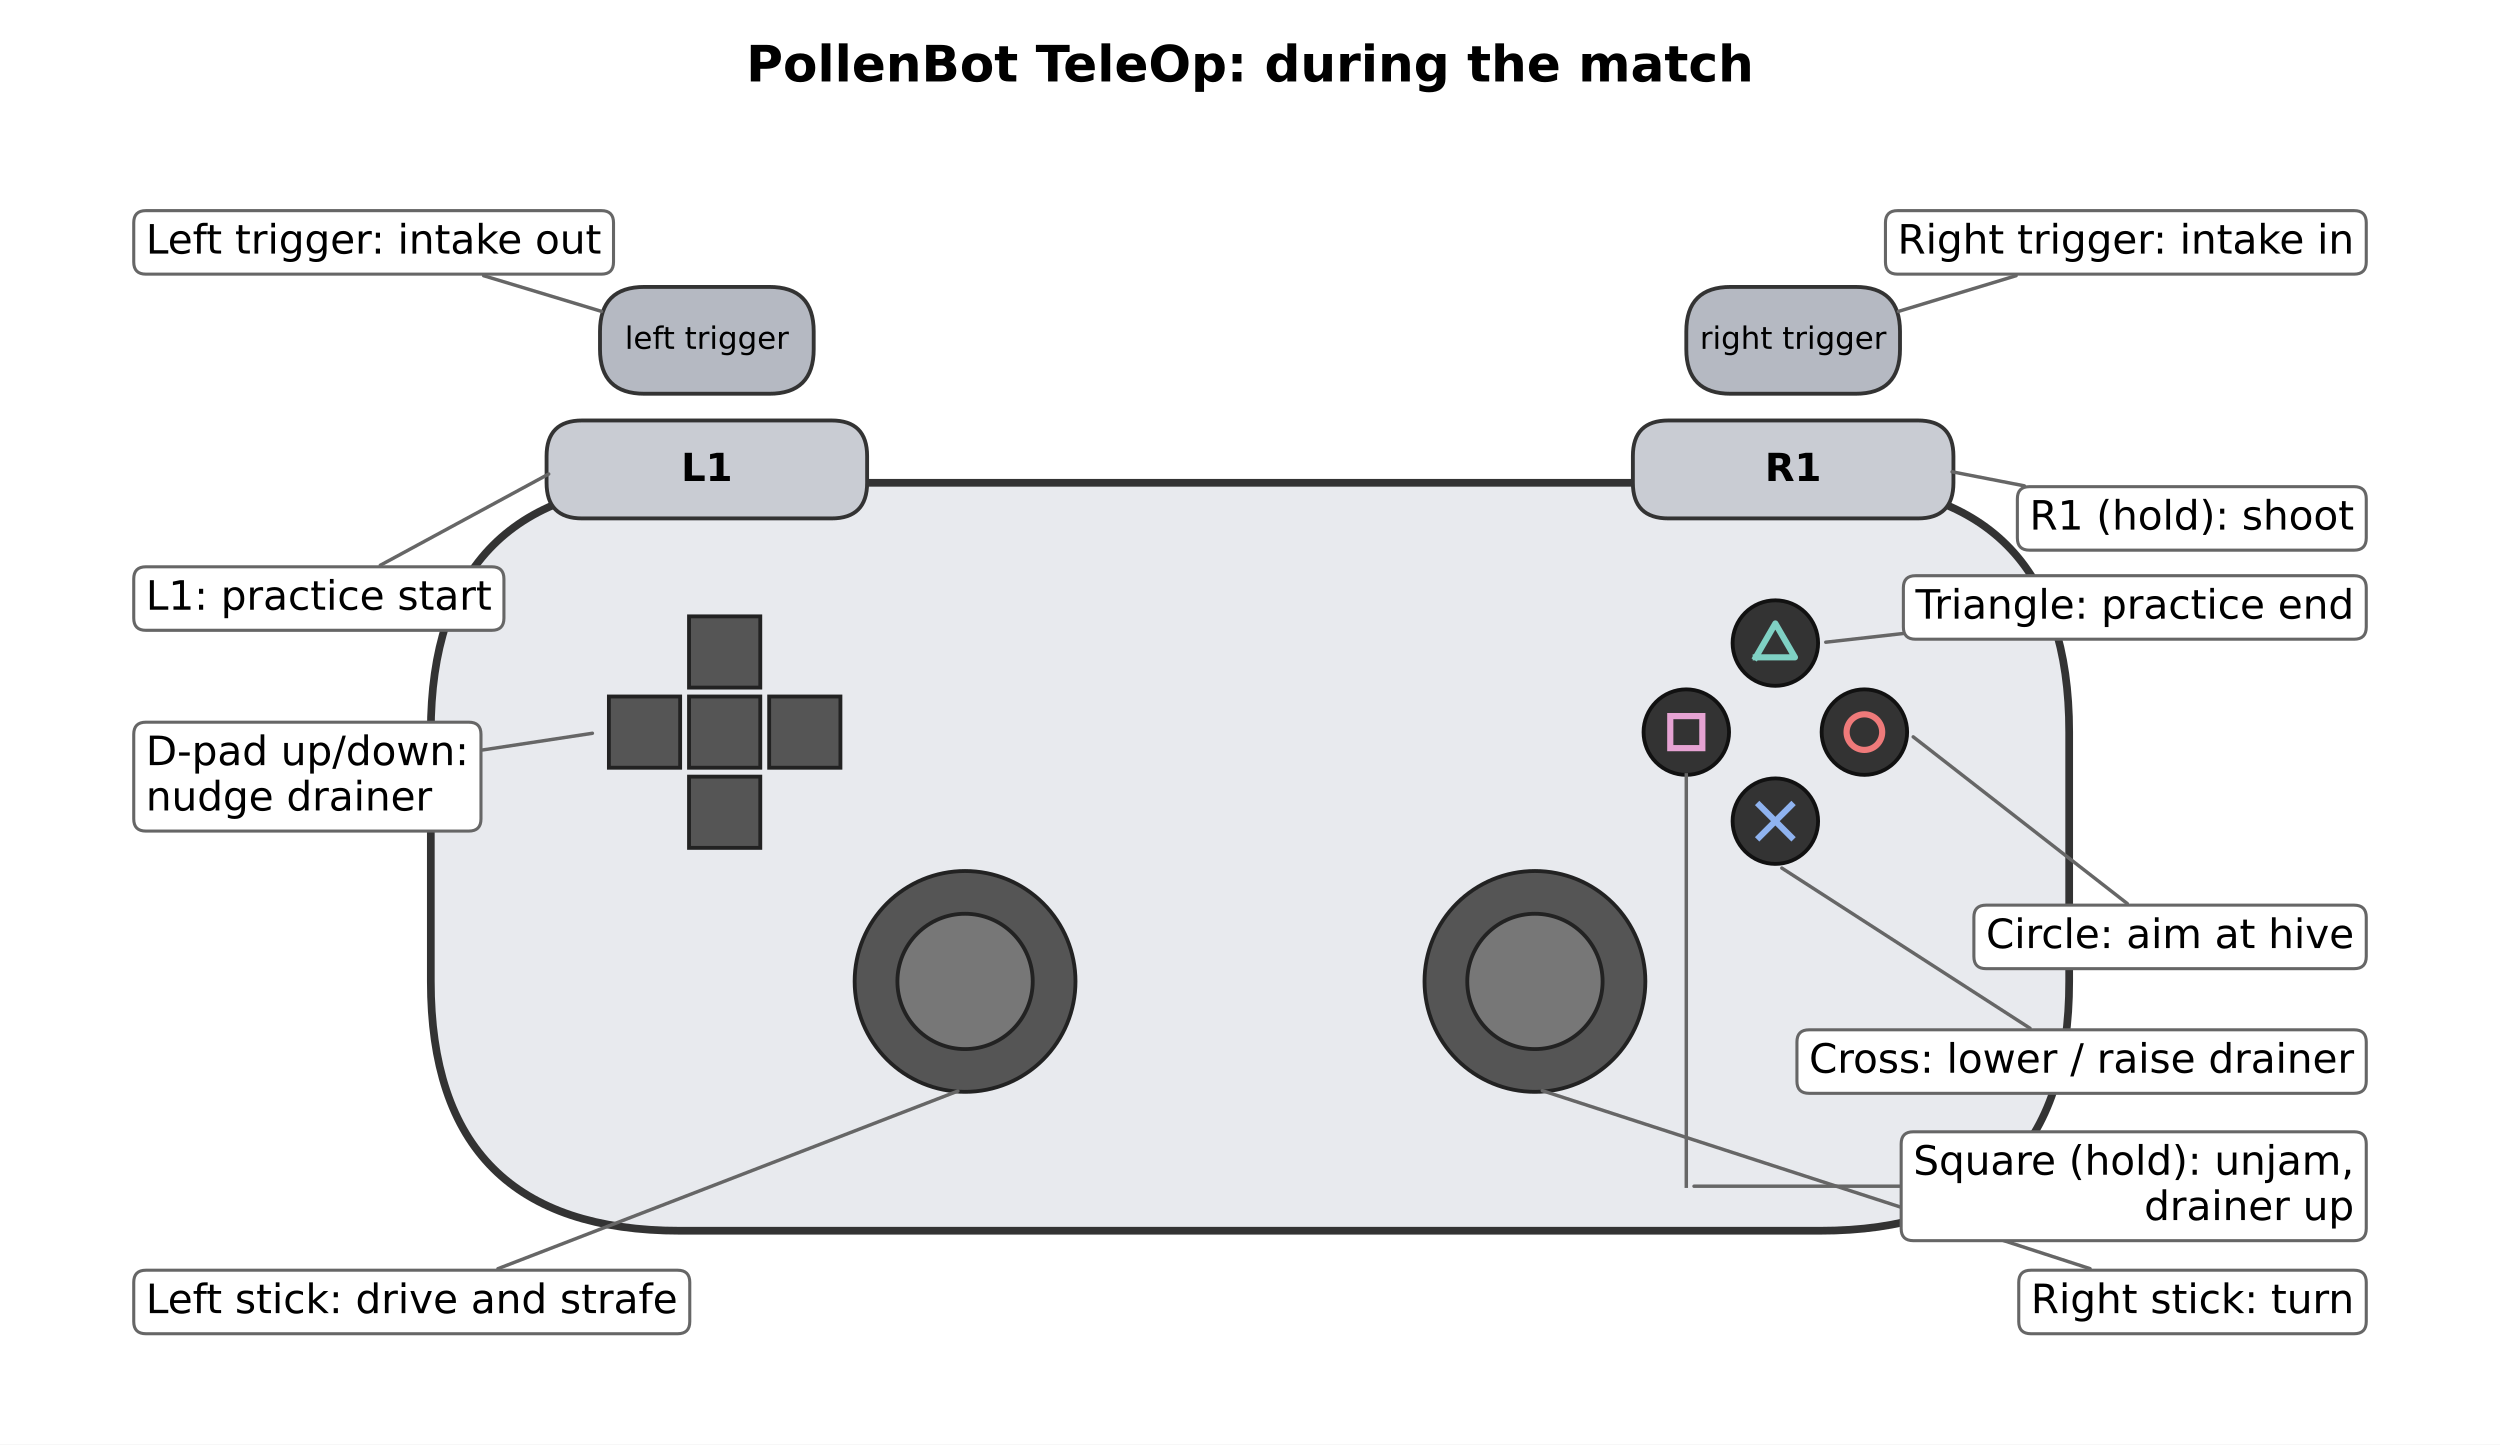
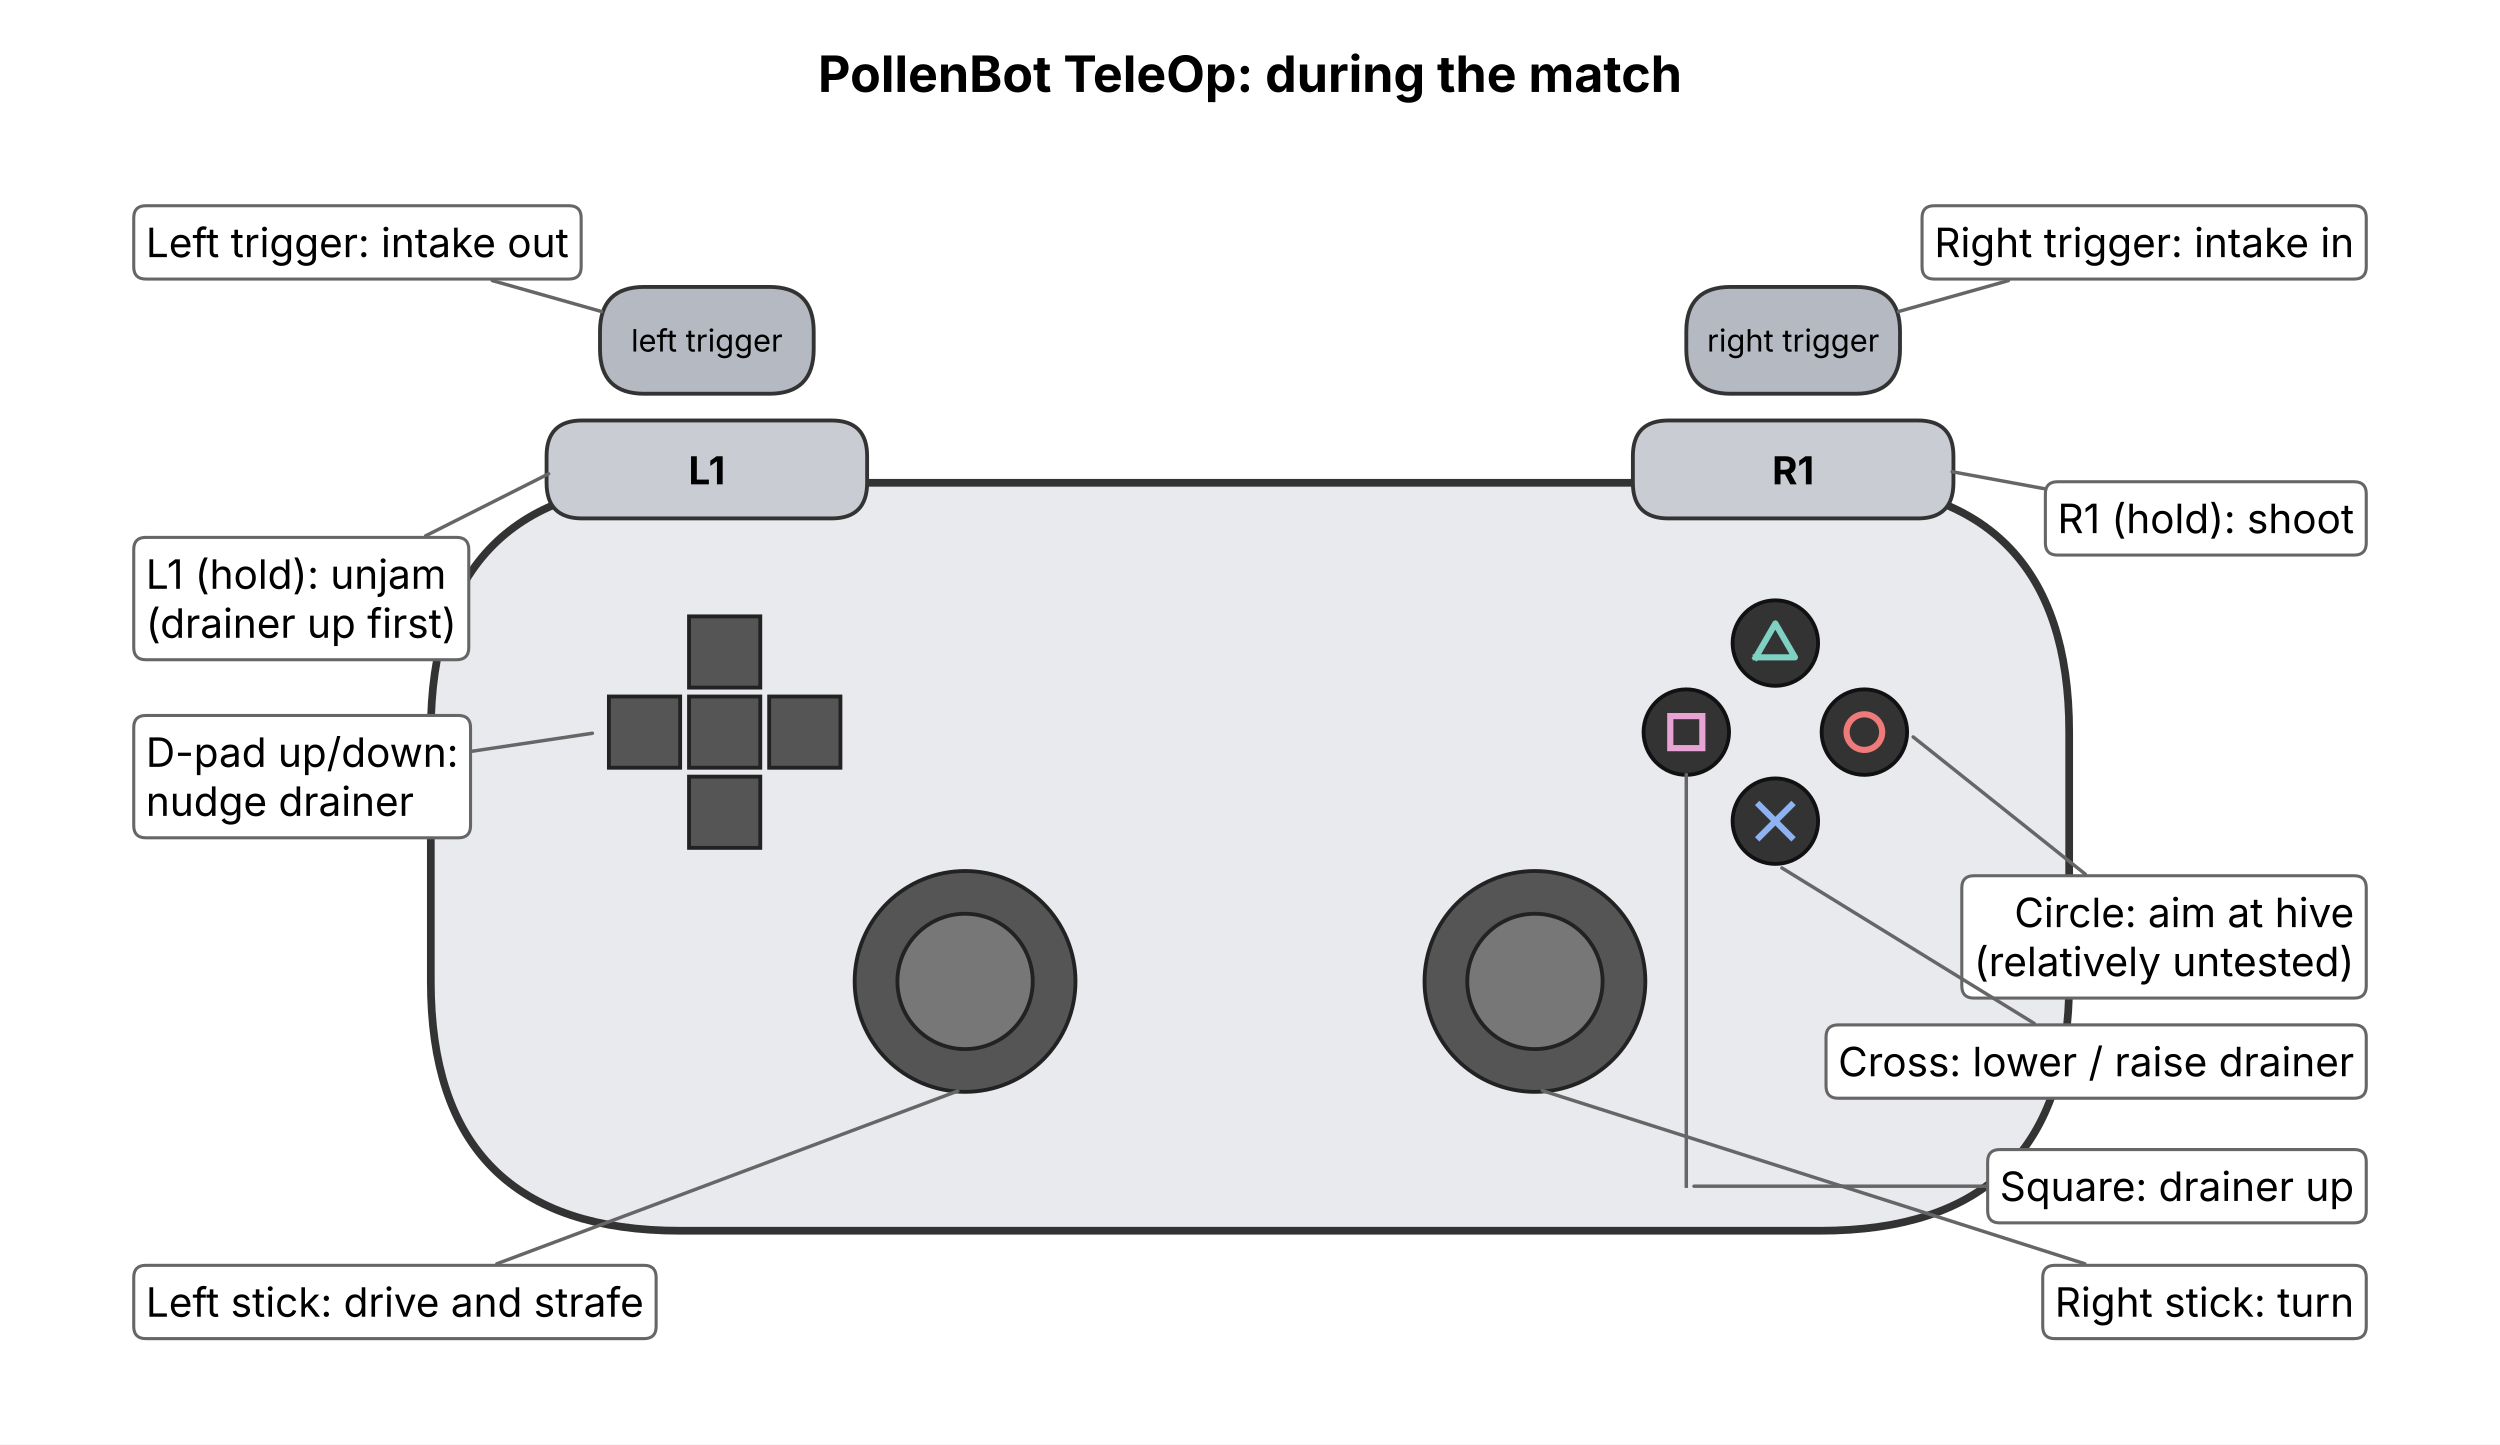
<svg xmlns="http://www.w3.org/2000/svg" width="648pt" height="374.4pt" viewBox="0 0 648 374.4" version="1.1">
  <defs>
    <style type="text/css">*{stroke-linejoin: round; stroke-linecap: butt}</style>
  </defs>
  <g id="figure_1">
    <g id="patch_1">
      <path d="M 0 374.4 L 648 374.4 L 648 0 L 0 0 z " style="fill: #ffffff" />
    </g>
    <g id="axes_1">
      <g id="patch_2">
        <path d="M 176.292 319.009 L 471.708 319.009 Q 536.331 319.009 536.331 254.387 L 536.331 189.764 Q 536.331 125.142 471.708 125.142 L 176.292 125.142 Q 111.669 125.142 111.669 189.764 L 111.669 254.387 Q 111.669 319.009 176.292 319.009 z " clip-path="url(#pbf100af5ca)" style="fill: #e8eaee; stroke: #333333; stroke-width: 2; stroke-linejoin: miter" />
      </g>
      <g id="patch_3">
        <path d="M 150.904 134.374 L 215.527 134.374 Q 224.758 134.374 224.758 125.142 L 224.758 118.218 Q 224.758 108.986 215.527 108.986 L 150.904 108.986 Q 141.672 108.986 141.672 118.218 L 141.672 125.142 Q 141.672 134.374 150.904 134.374 z " clip-path="url(#pbf100af5ca)" style="fill: #c9ccd3; stroke: #333333; stroke-linejoin: miter" />
      </g>
      <g id="patch_4">
        <path d="M 432.473 134.374 L 497.096 134.374 Q 506.328 134.374 506.328 125.142 L 506.328 118.218 Q 506.328 108.986 497.096 108.986 L 432.473 108.986 Q 423.242 108.986 423.242 118.218 L 423.242 125.142 Q 423.242 134.374 432.473 134.374 z " clip-path="url(#pbf100af5ca)" style="fill: #c9ccd3; stroke: #333333; stroke-linejoin: miter" />
      </g>
      <g id="patch_5">
        <path d="M 167.06 102.062 L 199.371 102.062 Q 210.911 102.062 210.911 90.523 L 210.911 85.907 Q 210.911 74.367 199.371 74.367 L 167.06 74.367 Q 155.52 74.367 155.52 85.907 L 155.52 90.523 Q 155.52 102.062 167.06 102.062 z " clip-path="url(#pbf100af5ca)" style="fill: #b5b9c2; stroke: #333333; stroke-linejoin: miter" />
      </g>
      <g id="patch_6">
        <path d="M 448.629 102.062 L 480.94 102.062 Q 492.48 102.062 492.48 90.523 L 492.48 85.907 Q 492.48 74.367 480.94 74.367 L 448.629 74.367 Q 437.089 74.367 437.089 85.907 L 437.089 90.523 Q 437.089 102.062 448.629 102.062 z " clip-path="url(#pbf100af5ca)" style="fill: #b5b9c2; stroke: #333333; stroke-linejoin: miter" />
      </g>
      <g id="patch_7">
        <path d="M 250.146 283.005 C 257.735 283.005 265.015 279.99 270.382 274.623 C 275.749 269.256 278.764 261.977 278.764 254.387 C 278.764 246.797 275.749 239.517 270.382 234.15 C 265.015 228.784 257.735 225.768 250.146 225.768 C 242.556 225.768 235.276 228.784 229.909 234.15 C 224.543 239.517 221.527 246.797 221.527 254.387 C 221.527 261.977 224.543 269.256 229.909 274.623 C 235.276 279.99 242.556 283.005 250.146 283.005 z " clip-path="url(#pbf100af5ca)" style="fill: #555555; stroke: #222222; stroke-linejoin: miter" />
      </g>
      <g id="patch_8">
        <path d="M 250.146 271.927 C 254.798 271.927 259.259 270.079 262.549 266.79 C 265.838 263.5 267.686 259.039 267.686 254.387 C 267.686 249.735 265.838 245.273 262.549 241.984 C 259.259 238.695 254.798 236.846 250.146 236.846 C 245.494 236.846 241.032 238.695 237.743 241.984 C 234.454 245.273 232.605 249.735 232.605 254.387 C 232.605 259.039 234.454 263.5 237.743 266.79 C 241.032 270.079 245.494 271.927 250.146 271.927 z " clip-path="url(#pbf100af5ca)" style="fill: #777777; stroke: #222222; stroke-linejoin: miter" />
      </g>
      <g id="patch_9">
        <path d="M 397.854 283.005 C 405.444 283.005 412.724 279.99 418.091 274.623 C 423.457 269.256 426.473 261.977 426.473 254.387 C 426.473 246.797 423.457 239.517 418.091 234.15 C 412.724 228.784 405.444 225.768 397.854 225.768 C 390.265 225.768 382.985 228.784 377.618 234.15 C 372.251 239.517 369.236 246.797 369.236 254.387 C 369.236 261.977 372.251 269.256 377.618 274.623 C 382.985 279.99 390.265 283.005 397.854 283.005 z " clip-path="url(#pbf100af5ca)" style="fill: #555555; stroke: #222222; stroke-linejoin: miter" />
      </g>
      <g id="patch_10">
        <path d="M 397.854 271.927 C 402.506 271.927 406.968 270.079 410.257 266.79 C 413.546 263.5 415.395 259.039 415.395 254.387 C 415.395 249.735 413.546 245.273 410.257 241.984 C 406.968 238.695 402.506 236.846 397.854 236.846 C 393.202 236.846 388.741 238.695 385.451 241.984 C 382.162 245.273 380.314 249.735 380.314 254.387 C 380.314 259.039 382.162 263.5 385.451 266.79 C 388.741 270.079 393.202 271.927 397.854 271.927 z " clip-path="url(#pbf100af5ca)" style="fill: #777777; stroke: #222222; stroke-linejoin: miter" />
      </g>
      <g id="patch_11">
        <path d="M 178.599 178.225 L 197.063 178.225 L 197.063 159.761 L 178.599 159.761 z " clip-path="url(#pbf100af5ca)" style="fill: #555555; stroke: #222222; stroke-linejoin: miter" />
      </g>
      <g id="patch_12">
        <path d="M 178.599 219.768 L 197.063 219.768 L 197.063 201.304 L 178.599 201.304 z " clip-path="url(#pbf100af5ca)" style="fill: #555555; stroke: #222222; stroke-linejoin: miter" />
      </g>
      <g id="patch_13">
        <path d="M 157.828 198.996 L 176.292 198.996 L 176.292 180.533 L 157.828 180.533 z " clip-path="url(#pbf100af5ca)" style="fill: #555555; stroke: #222222; stroke-linejoin: miter" />
      </g>
      <g id="patch_14">
        <path d="M 199.371 198.996 L 217.835 198.996 L 217.835 180.533 L 199.371 180.533 z " clip-path="url(#pbf100af5ca)" style="fill: #555555; stroke: #222222; stroke-linejoin: miter" />
      </g>
      <g id="patch_15">
        <path d="M 178.599 198.996 L 197.063 198.996 L 197.063 180.533 L 178.599 180.533 z " clip-path="url(#pbf100af5ca)" style="fill: #555555; stroke: #222222; stroke-linejoin: miter" />
      </g>
      <g id="patch_16">
        <path d="M 460.169 177.763 C 463.107 177.763 465.925 176.596 468.002 174.518 C 470.08 172.441 471.247 169.623 471.247 166.685 C 471.247 163.747 470.08 160.929 468.002 158.852 C 465.925 156.774 463.107 155.607 460.169 155.607 C 457.231 155.607 454.413 156.774 452.335 158.852 C 450.258 160.929 449.091 163.747 449.091 166.685 C 449.091 169.623 450.258 172.441 452.335 174.518 C 454.413 176.596 457.231 177.763 460.169 177.763 z " clip-path="url(#pbf100af5ca)" style="fill: #333333; stroke: #111111; stroke-linejoin: miter" />
      </g>
      <g id="patch_17">
        <path d="M 437.089 200.843 C 440.027 200.843 442.845 199.675 444.923 197.598 C 447 195.52 448.167 192.702 448.167 189.764 C 448.167 186.826 447 184.008 444.923 181.931 C 442.845 179.854 440.027 178.686 437.089 178.686 C 434.151 178.686 431.333 179.854 429.256 181.931 C 427.178 184.008 426.011 186.826 426.011 189.764 C 426.011 192.702 427.178 195.52 429.256 197.598 C 431.333 199.675 434.151 200.843 437.089 200.843 z " clip-path="url(#pbf100af5ca)" style="fill: #333333; stroke: #111111; stroke-linejoin: miter" />
      </g>
      <g id="patch_18">
        <path d="M 432.935 193.919 L 441.244 193.919 L 441.244 185.61 L 432.935 185.61 L 432.935 193.919 z " clip-path="url(#pbf100af5ca)" style="fill: none; stroke: #e6a3d3; stroke-width: 1.6; stroke-linejoin: miter" />
      </g>
      <g id="patch_19">
        <path d="M 483.248 200.843 C 486.186 200.843 489.004 199.675 491.082 197.598 C 493.159 195.52 494.326 192.702 494.326 189.764 C 494.326 186.826 493.159 184.008 491.082 181.931 C 489.004 179.854 486.186 178.686 483.248 178.686 C 480.31 178.686 477.492 179.854 475.415 181.931 C 473.337 184.008 472.17 186.826 472.17 189.764 C 472.17 192.702 473.337 195.52 475.415 197.598 C 477.492 199.675 480.31 200.843 483.248 200.843 z " clip-path="url(#pbf100af5ca)" style="fill: #333333; stroke: #111111; stroke-linejoin: miter" />
      </g>
      <g id="patch_20">
        <path d="M 483.248 194.38 C 484.472 194.38 485.647 193.894 486.512 193.028 C 487.378 192.163 487.864 190.989 487.864 189.764 C 487.864 188.54 487.378 187.366 486.512 186.5 C 485.647 185.635 484.472 185.148 483.248 185.148 C 482.024 185.148 480.85 185.635 479.984 186.5 C 479.119 187.366 478.632 188.54 478.632 189.764 C 478.632 190.989 479.119 192.163 479.984 193.028 C 480.85 193.894 482.024 194.38 483.248 194.38 L 483.248 194.38 z " clip-path="url(#pbf100af5ca)" style="fill: none; stroke: #ef7a7a; stroke-width: 1.6; stroke-linejoin: miter" />
      </g>
      <g id="patch_21">
        <path d="M 460.169 223.922 C 463.107 223.922 465.925 222.755 468.002 220.677 C 470.08 218.6 471.247 215.782 471.247 212.844 C 471.247 209.906 470.08 207.088 468.002 205.01 C 465.925 202.933 463.107 201.766 460.169 201.766 C 457.231 201.766 454.413 202.933 452.335 205.01 C 450.258 207.088 449.091 209.906 449.091 212.844 C 449.091 215.782 450.258 218.6 452.335 220.677 C 454.413 222.755 457.231 223.922 460.169 223.922 z " clip-path="url(#pbf100af5ca)" style="fill: #333333; stroke: #111111; stroke-linejoin: miter" />
      </g>
      <g id="line2d_1">
        <path d="M 455.091 170.378 L 465.246 170.378 L 460.169 161.607 L 455.091 170.378 " clip-path="url(#pbf100af5ca)" style="fill: none; stroke: #7fd1c4; stroke-width: 1.6; stroke-linecap: square" />
      </g>
      <g id="line2d_2">
        <path d="M 456.014 216.998 L 464.323 208.69 " clip-path="url(#pbf100af5ca)" style="fill: none; stroke: #8fb3f0; stroke-width: 1.6; stroke-linecap: square" />
      </g>
      <g id="line2d_3">
        <path d="M 456.014 208.69 L 464.323 216.998 " clip-path="url(#pbf100af5ca)" style="fill: none; stroke: #8fb3f0; stroke-width: 1.6; stroke-linecap: square" />
      </g>
      <g id="text_1">
-         <text style="font: 700 10px 'DejaVu Sans', 'Bitstream Vera Sans', 'Computer Modern Sans Serif', 'Lucida Grande', 'Verdana', 'Geneva', 'Lucid', 'Arial', 'Helvetica', 'Avant Garde', sans-serif; text-anchor: middle" x="183.215" y="124.67" transform="rotate(-0 183.2153 124.6702)">L1</text>
+         <text style="font-weight: 700; font-size: 10px; font-family: 'Inter', 'DejaVu Sans', 'Bitstream Vera Sans', 'Computer Modern Sans Serif', 'Lucida Grande', 'Verdana', 'Geneva', 'Lucid', 'Arial', 'Helvetica', 'Avant Garde', sans-serif; text-anchor: middle" x="183.215" y="125.548" transform="rotate(-0 183.2153 125.5485)">L1</text>
      </g>
      <g id="text_2">
-         <text style="font: 700 10px 'DejaVu Sans', 'Bitstream Vera Sans', 'Computer Modern Sans Serif', 'Lucida Grande', 'Verdana', 'Geneva', 'Lucid', 'Arial', 'Helvetica', 'Avant Garde', sans-serif; text-anchor: middle" x="464.785" y="124.67" transform="rotate(-0 464.7847 124.6702)">R1</text>
+         <text style="font-weight: 700; font-size: 10px; font-family: 'Inter', 'DejaVu Sans', 'Bitstream Vera Sans', 'Computer Modern Sans Serif', 'Lucida Grande', 'Verdana', 'Geneva', 'Lucid', 'Arial', 'Helvetica', 'Avant Garde', sans-serif; text-anchor: middle" x="464.785" y="125.548" transform="rotate(-0 464.7847 125.5485)">R1</text>
      </g>
      <g id="text_3">
-         <text style="font: 8px 'DejaVu Sans', 'Bitstream Vera Sans', 'Computer Modern Sans Serif', 'Lucida Grande', 'Verdana', 'Geneva', 'Lucid', 'Arial', 'Helvetica', 'Avant Garde', sans-serif; text-anchor: middle" x="183.215" y="90.422" transform="rotate(-0 183.2153 90.4223)">left trigger</text>
+         <text style="font-size: 8px; font-family: 'Inter', 'DejaVu Sans', 'Bitstream Vera Sans', 'Computer Modern Sans Serif', 'Lucida Grande', 'Verdana', 'Geneva', 'Lucid', 'Arial', 'Helvetica', 'Avant Garde', sans-serif; text-anchor: middle" x="183.215" y="91.125" transform="rotate(-0 183.2153 91.12495)">left trigger</text>
      </g>
      <g id="text_4">
-         <text style="font: 8px 'DejaVu Sans', 'Bitstream Vera Sans', 'Computer Modern Sans Serif', 'Lucida Grande', 'Verdana', 'Geneva', 'Lucid', 'Arial', 'Helvetica', 'Avant Garde', sans-serif; text-anchor: middle" x="464.785" y="90.422" transform="rotate(-0 464.7847 90.4223)">right trigger</text>
+         <text style="font-size: 8px; font-family: 'Inter', 'DejaVu Sans', 'Bitstream Vera Sans', 'Computer Modern Sans Serif', 'Lucida Grande', 'Verdana', 'Geneva', 'Lucid', 'Arial', 'Helvetica', 'Avant Garde', sans-serif; text-anchor: middle" x="464.785" y="91.125" transform="rotate(-0 464.7847 91.12495)">right trigger</text>
      </g>
      <g id="patch_22">
-         <path d="M 129.07 328.843 Q 188.675 305.823 248.28 282.803 " style="fill: none; stroke: #666666; stroke-width: 0.9; stroke-linecap: round" />
+         <path d="M 128.781 327.572 Q 188.528 305.178 248.275 282.783 " style="fill: none; stroke: #666666; stroke-width: 0.9; stroke-linecap: round" />
      </g>
      <g id="text_5">
        <g id="patch_23">
-           <path d="M 37.815 345.704 L 175.637 345.704 Q 178.787 345.704 178.787 342.554 L 178.787 332.392 Q 178.787 329.242 175.637 329.242 L 37.815 329.242 Q 34.665 329.242 34.665 332.392 L 34.665 342.554 Q 34.665 345.704 37.815 345.704 z " style="fill: #ffffff; stroke: #666666; stroke-width: 0.8; stroke-linejoin: miter" />
+           <path d="M 37.815 346.975 L 166.919 346.975 Q 170.069 346.975 170.069 343.825 L 170.069 331.121 Q 170.069 327.971 166.919 327.971 L 37.815 327.971 Q 34.665 327.971 34.665 331.121 L 34.665 343.825 Q 34.665 346.975 37.815 346.975 z " style="fill: #ffffff; stroke: #666666; stroke-width: 0.8; stroke-linejoin: miter" />
        </g>
-         <text style="font: 10.5px 'DejaVu Sans', 'Bitstream Vera Sans', 'Computer Modern Sans Serif', 'Lucida Grande', 'Verdana', 'Geneva', 'Lucid', 'Arial', 'Helvetica', 'Avant Garde', sans-serif; text-anchor: start" x="37.815" y="340.37" transform="rotate(-0 37.81479 340.3702)">Left stick: drive and strafe</text>
+         <text style="font-size: 10.5px; font-family: 'Inter', 'DejaVu Sans', 'Bitstream Vera Sans', 'Computer Modern Sans Serif', 'Lucida Grande', 'Verdana', 'Geneva', 'Lucid', 'Arial', 'Helvetica', 'Avant Garde', sans-serif; text-anchor: start" x="37.815" y="341.292" transform="rotate(-0 37.81479 341.2925)">Left stick: drive and strafe</text>
      </g>
      <g id="patch_24">
-         <path d="M 541.741 328.843 Q 470.748 305.771 399.756 282.7 " style="fill: none; stroke: #666666; stroke-width: 0.9; stroke-linecap: round" />
+         <path d="M 540.382 327.571 Q 470.073 305.132 399.764 282.692 " style="fill: none; stroke: #666666; stroke-width: 0.9; stroke-linecap: round" />
      </g>
      <g id="text_6">
        <g id="patch_25">
-           <path d="M 526.41 345.704 L 610.185 345.704 Q 613.335 345.704 613.335 342.554 L 613.335 332.392 Q 613.335 329.242 610.185 329.242 L 526.41 329.242 Q 523.26 329.242 523.26 332.392 L 523.26 342.554 Q 523.26 345.704 526.41 345.704 z " style="fill: #ffffff; stroke: #666666; stroke-width: 0.8; stroke-linejoin: miter" />
+           <path d="M 532.625 346.975 L 610.185 346.975 Q 613.335 346.975 613.335 343.825 L 613.335 331.121 Q 613.335 327.971 610.185 327.971 L 532.625 327.971 Q 529.475 327.971 529.475 331.121 L 529.475 343.825 Q 529.475 346.975 532.625 346.975 z " style="fill: #ffffff; stroke: #666666; stroke-width: 0.8; stroke-linejoin: miter" />
        </g>
-         <text style="font: 10.5px 'DejaVu Sans', 'Bitstream Vera Sans', 'Computer Modern Sans Serif', 'Lucida Grande', 'Verdana', 'Geneva', 'Lucid', 'Arial', 'Helvetica', 'Avant Garde', sans-serif; text-anchor: end" x="610.185" y="340.37" transform="rotate(-0 610.1852 340.3702)">Right stick: turn</text>
+         <text style="font-size: 10.5px; font-family: 'Inter', 'DejaVu Sans', 'Bitstream Vera Sans', 'Computer Modern Sans Serif', 'Lucida Grande', 'Verdana', 'Geneva', 'Lucid', 'Arial', 'Helvetica', 'Avant Garde', sans-serif; text-anchor: end" x="610.185" y="341.292" transform="rotate(-0 610.1852 341.2925)">Right stick: turn</text>
      </g>
      <g id="patch_26">
-         <path d="M 524.704 125.932 Q 515.343 124.112 505.982 122.292 " style="fill: none; stroke: #666666; stroke-width: 0.9; stroke-linecap: round" />
+         <path d="M 529.951 126.683 Q 517.968 124.478 505.985 122.273 " style="fill: none; stroke: #666666; stroke-width: 0.9; stroke-linecap: round" />
      </g>
      <g id="text_7">
        <g id="patch_27">
-           <path d="M 526.052 142.605 L 610.185 142.605 Q 613.335 142.605 613.335 139.455 L 613.335 129.293 Q 613.335 126.143 610.185 126.143 L 526.052 126.143 Q 522.902 126.143 522.902 129.293 L 522.902 139.455 Q 522.902 142.605 526.052 142.605 z " style="fill: #ffffff; stroke: #666666; stroke-width: 0.8; stroke-linejoin: miter" />
+           <path d="M 533.31 143.876 L 610.185 143.876 Q 613.335 143.876 613.335 140.726 L 613.335 128.021 Q 613.335 124.871 610.185 124.871 L 533.31 124.871 Q 530.16 124.871 530.16 128.021 L 530.16 140.726 Q 530.16 143.876 533.31 143.876 z " style="fill: #ffffff; stroke: #666666; stroke-width: 0.8; stroke-linejoin: miter" />
        </g>
-         <text style="font: 10.5px 'DejaVu Sans', 'Bitstream Vera Sans', 'Computer Modern Sans Serif', 'Lucida Grande', 'Verdana', 'Geneva', 'Lucid', 'Arial', 'Helvetica', 'Avant Garde', sans-serif; text-anchor: end" x="610.185" y="137.271" transform="rotate(-0 610.1852 137.271)">R1 (hold): shoot</text>
+         <text style="font-size: 10.5px; font-family: 'Inter', 'DejaVu Sans', 'Bitstream Vera Sans', 'Computer Modern Sans Serif', 'Lucida Grande', 'Verdana', 'Geneva', 'Lucid', 'Arial', 'Helvetica', 'Avant Garde', sans-serif; text-anchor: end" x="610.185" y="138.193" transform="rotate(-0 610.1852 138.1933)">R1 (hold): shoot</text>
      </g>
      <g id="line2d_4">
        <path d="M 437.089 200.843 L 437.089 307.47 " clip-path="url(#pbf100af5ca)" style="fill: none; stroke: #666666; stroke-width: 0.9; stroke-linecap: square" />
      </g>
      <g id="patch_28">
-         <path d="M 492.381 307.47 Q 465.736 307.47 439.091 307.47 " style="fill: none; stroke: #666666; stroke-width: 0.9; stroke-linecap: round" />
+         <path d="M 514.801 307.47 Q 476.944 307.47 439.086 307.47 " style="fill: none; stroke: #666666; stroke-width: 0.9; stroke-linecap: round" />
      </g>
      <g id="text_8">
        <g id="patch_29">
-           <path d="M 495.932 321.579 L 610.185 321.579 Q 613.335 321.579 613.335 318.429 L 613.335 296.51 Q 613.335 293.36 610.185 293.36 L 495.932 293.36 Q 492.782 293.36 492.782 296.51 L 492.782 318.429 Q 492.782 321.579 495.932 321.579 z " style="fill: #ffffff; stroke: #666666; stroke-width: 0.8; stroke-linejoin: miter" />
+           <path d="M 518.348 316.972 L 610.185 316.972 Q 613.335 316.972 613.335 313.822 L 613.335 301.117 Q 613.335 297.967 610.185 297.967 L 518.348 297.967 Q 515.198 297.967 515.198 301.117 L 515.198 313.822 Q 515.198 316.972 518.348 316.972 z " style="fill: #ffffff; stroke: #666666; stroke-width: 0.8; stroke-linejoin: miter" />
        </g>
-         <text style="font: 10.5px 'DejaVu Sans', 'Bitstream Vera Sans', 'Computer Modern Sans Serif', 'Lucida Grande', 'Verdana', 'Geneva', 'Lucid', 'Arial', 'Helvetica', 'Avant Garde', sans-serif" transform="translate(495.9321 304.4881)">Square (hold): unjam,</text>
-         <text style="font: 10.5px 'DejaVu Sans', 'Bitstream Vera Sans', 'Computer Modern Sans Serif', 'Lucida Grande', 'Verdana', 'Geneva', 'Lucid', 'Arial', 'Helvetica', 'Avant Garde', sans-serif" transform="translate(555.7624 316.2458)">drainer up</text>
+         <text style="font-size: 10.5px; font-family: 'Inter', 'DejaVu Sans', 'Bitstream Vera Sans', 'Computer Modern Sans Serif', 'Lucida Grande', 'Verdana', 'Geneva', 'Lucid', 'Arial', 'Helvetica', 'Avant Garde', sans-serif; text-anchor: end" x="610.185" y="311.289" transform="rotate(-0 610.1852 311.2892)">Square: drainer up</text>
      </g>
      <g id="patch_30">
-         <path d="M 522.576 71.459 Q 507.33 76.085 492.083 80.711 " style="fill: none; stroke: #666666; stroke-width: 0.9; stroke-linecap: round" />
+         <path d="M 520.587 72.73 Q 506.343 76.739 492.099 80.749 " style="fill: none; stroke: #666666; stroke-width: 0.9; stroke-linecap: round" />
      </g>
      <g id="text_9">
        <g id="patch_31">
-           <path d="M 491.858 71.058 L 610.185 71.058 Q 613.335 71.058 613.335 67.908 L 613.335 57.746 Q 613.335 54.596 610.185 54.596 L 491.858 54.596 Q 488.708 54.596 488.708 57.746 L 488.708 67.908 Q 488.708 71.058 491.858 71.058 z " style="fill: #ffffff; stroke: #666666; stroke-width: 0.8; stroke-linejoin: miter" />
+           <path d="M 501.346 72.33 L 610.185 72.33 Q 613.335 72.33 613.335 69.18 L 613.335 56.475 Q 613.335 53.325 610.185 53.325 L 501.346 53.325 Q 498.196 53.325 498.196 56.475 L 498.196 69.18 Q 498.196 72.33 501.346 72.33 z " style="fill: #ffffff; stroke: #666666; stroke-width: 0.8; stroke-linejoin: miter" />
        </g>
-         <text style="font: 10.5px 'DejaVu Sans', 'Bitstream Vera Sans', 'Computer Modern Sans Serif', 'Lucida Grande', 'Verdana', 'Geneva', 'Lucid', 'Arial', 'Helvetica', 'Avant Garde', sans-serif; text-anchor: end" x="610.185" y="65.725" transform="rotate(-0 610.1852 65.72474)">Right trigger: intake in</text>
+         <text style="font-size: 10.5px; font-family: 'Inter', 'DejaVu Sans', 'Bitstream Vera Sans', 'Computer Modern Sans Serif', 'Lucida Grande', 'Verdana', 'Geneva', 'Lucid', 'Arial', 'Helvetica', 'Avant Garde', sans-serif; text-anchor: end" x="610.185" y="66.647" transform="rotate(-0 610.1852 66.64698)">Right trigger: intake in</text>
      </g>
      <g id="patch_32">
-         <path d="M 125.352 71.459 Q 140.633 76.085 155.913 80.711 " style="fill: none; stroke: #666666; stroke-width: 0.9; stroke-linecap: round" />
+         <path d="M 127.606 72.73 Q 141.756 76.738 155.906 80.746 " style="fill: none; stroke: #666666; stroke-width: 0.9; stroke-linecap: round" />
      </g>
      <g id="text_10">
        <g id="patch_33">
-           <path d="M 37.815 71.058 L 155.873 71.058 Q 159.023 71.058 159.023 67.908 L 159.023 57.746 Q 159.023 54.596 155.873 54.596 L 37.815 54.596 Q 34.665 54.596 34.665 57.746 L 34.665 67.908 Q 34.665 71.058 37.815 71.058 z " style="fill: #ffffff; stroke: #666666; stroke-width: 0.8; stroke-linejoin: miter" />
+           <path d="M 37.815 72.33 L 147.486 72.33 Q 150.636 72.33 150.636 69.18 L 150.636 56.475 Q 150.636 53.325 147.486 53.325 L 37.815 53.325 Q 34.665 53.325 34.665 56.475 L 34.665 69.18 Q 34.665 72.33 37.815 72.33 z " style="fill: #ffffff; stroke: #666666; stroke-width: 0.8; stroke-linejoin: miter" />
        </g>
-         <text style="font: 10.5px 'DejaVu Sans', 'Bitstream Vera Sans', 'Computer Modern Sans Serif', 'Lucida Grande', 'Verdana', 'Geneva', 'Lucid', 'Arial', 'Helvetica', 'Avant Garde', sans-serif; text-anchor: start" x="37.815" y="65.725" transform="rotate(-0 37.81479 65.72474)">Left trigger: intake out</text>
+         <text style="font-size: 10.5px; font-family: 'Inter', 'DejaVu Sans', 'Bitstream Vera Sans', 'Computer Modern Sans Serif', 'Lucida Grande', 'Verdana', 'Geneva', 'Lucid', 'Arial', 'Helvetica', 'Avant Garde', sans-serif; text-anchor: start" x="37.815" y="66.647" transform="rotate(-0 37.81479 66.64698)">Left trigger: intake out</text>
      </g>
      <g id="patch_34">
-         <path d="M 125.07 194.397 Q 139.308 192.231 153.546 190.065 " style="fill: none; stroke: #666666; stroke-width: 0.9; stroke-linecap: round" />
+         <path d="M 122.36 194.721 Q 137.95 192.39 153.541 190.06 " style="fill: none; stroke: #666666; stroke-width: 0.9; stroke-linecap: round" />
      </g>
      <g id="text_11">
        <g id="patch_35">
-           <path d="M 37.815 215.414 L 121.518 215.414 Q 124.668 215.414 124.668 212.264 L 124.668 190.344 Q 124.668 187.194 121.518 187.194 L 37.815 187.194 Q 34.665 187.194 34.665 190.344 L 34.665 212.264 Q 34.665 215.414 37.815 215.414 z " style="fill: #ffffff; stroke: #666666; stroke-width: 0.8; stroke-linejoin: miter" />
+           <path d="M 37.815 217.159 L 118.814 217.159 Q 121.964 217.159 121.964 214.009 L 121.964 188.6 Q 121.964 185.45 118.814 185.45 L 37.815 185.45 Q 34.665 185.45 34.665 188.6 L 34.665 214.009 Q 34.665 217.159 37.815 217.159 z " style="fill: #ffffff; stroke: #666666; stroke-width: 0.8; stroke-linejoin: miter" />
        </g>
-         <text style="font: 10.5px 'DejaVu Sans', 'Bitstream Vera Sans', 'Computer Modern Sans Serif', 'Lucida Grande', 'Verdana', 'Geneva', 'Lucid', 'Arial', 'Helvetica', 'Avant Garde', sans-serif" transform="translate(37.81479 198.3226)">D-pad up/down:</text>
-         <text style="font: 10.5px 'DejaVu Sans', 'Bitstream Vera Sans', 'Computer Modern Sans Serif', 'Lucida Grande', 'Verdana', 'Geneva', 'Lucid', 'Arial', 'Helvetica', 'Avant Garde', sans-serif" transform="translate(37.81479 210.0803)">nudge drainer</text>
+         <text style="font-size: 10.5px; font-family: 'Inter', 'DejaVu Sans', 'Bitstream Vera Sans', 'Computer Modern Sans Serif', 'Lucida Grande', 'Verdana', 'Geneva', 'Lucid', 'Arial', 'Helvetica', 'Avant Garde', sans-serif" transform="translate(37.81479 198.7714)">D-pad up/down:</text>
+         <text style="font-size: 10.5px; font-family: 'Inter', 'DejaVu Sans', 'Bitstream Vera Sans', 'Computer Modern Sans Serif', 'Lucida Grande', 'Verdana', 'Geneva', 'Lucid', 'Arial', 'Helvetica', 'Avant Garde', sans-serif" transform="translate(37.81479 211.476)">nudge drainer</text>
      </g>
      <g id="patch_36">
-         <path d="M 493.282 164.207 Q 483.258 165.334 473.235 166.461 " style="fill: none; stroke: #666666; stroke-width: 0.9; stroke-linecap: round" />
+         <path d="M 110.313 138.891 Q 126.253 130.852 142.193 122.812 " style="fill: none; stroke: #666666; stroke-width: 0.9; stroke-linecap: round" />
      </g>
      <g id="text_12">
        <g id="patch_37">
-           <path d="M 496.505 165.684 L 610.185 165.684 Q 613.335 165.684 613.335 162.534 L 613.335 152.372 Q 613.335 149.222 610.185 149.222 L 496.505 149.222 Q 493.355 149.222 493.355 152.372 L 493.355 162.534 Q 493.355 165.684 496.505 165.684 z " style="fill: #ffffff; stroke: #666666; stroke-width: 0.8; stroke-linejoin: miter" />
+           <path d="M 37.815 171 L 118.356 171 Q 121.506 171 121.506 167.85 L 121.506 142.441 Q 121.506 139.291 118.356 139.291 L 37.815 139.291 Q 34.665 139.291 34.665 142.441 L 34.665 167.85 Q 34.665 171 37.815 171 z " style="fill: #ffffff; stroke: #666666; stroke-width: 0.8; stroke-linejoin: miter" />
        </g>
-         <text style="font: 10.5px 'DejaVu Sans', 'Bitstream Vera Sans', 'Computer Modern Sans Serif', 'Lucida Grande', 'Verdana', 'Geneva', 'Lucid', 'Arial', 'Helvetica', 'Avant Garde', sans-serif; text-anchor: end" x="610.185" y="160.35" transform="rotate(-0 610.1852 160.3505)">Triangle: practice end</text>
+         <text style="font-size: 10.5px; font-family: 'Inter', 'DejaVu Sans', 'Bitstream Vera Sans', 'Computer Modern Sans Serif', 'Lucida Grande', 'Verdana', 'Geneva', 'Lucid', 'Arial', 'Helvetica', 'Avant Garde', sans-serif" transform="translate(37.81479 152.6125)">L1 (hold): unjam</text>
+         <text style="font-size: 10.5px; font-family: 'Inter', 'DejaVu Sans', 'Bitstream Vera Sans', 'Computer Modern Sans Serif', 'Lucida Grande', 'Verdana', 'Geneva', 'Lucid', 'Arial', 'Helvetica', 'Avant Garde', sans-serif" transform="translate(37.81479 165.3171)">(drainer up first)</text>
      </g>
      <g id="patch_38">
-         <path d="M 98.572 146.514 Q 120.396 134.689 142.22 122.864 " style="fill: none; stroke: #666666; stroke-width: 0.9; stroke-linecap: round" />
+         <path d="M 540.529 226.594 Q 518.21 208.803 495.891 191.012 " style="fill: none; stroke: #666666; stroke-width: 0.9; stroke-linecap: round" />
      </g>
      <g id="text_13">
        <g id="patch_39">
-           <path d="M 37.815 163.376 L 127.468 163.376 Q 130.618 163.376 130.618 160.226 L 130.618 150.064 Q 130.618 146.914 127.468 146.914 L 37.815 146.914 Q 34.665 146.914 34.665 150.064 L 34.665 160.226 Q 34.665 163.376 37.815 163.376 z " style="fill: #ffffff; stroke: #666666; stroke-width: 0.8; stroke-linejoin: miter" />
+           <path d="M 511.651 258.702 L 610.185 258.702 Q 613.335 258.702 613.335 255.552 L 613.335 230.143 Q 613.335 226.993 610.185 226.993 L 511.651 226.993 Q 508.501 226.993 508.501 230.143 L 508.501 255.552 Q 508.501 258.702 511.651 258.702 z " style="fill: #ffffff; stroke: #666666; stroke-width: 0.8; stroke-linejoin: miter" />
        </g>
-         <text style="font: 10.5px 'DejaVu Sans', 'Bitstream Vera Sans', 'Computer Modern Sans Serif', 'Lucida Grande', 'Verdana', 'Geneva', 'Lucid', 'Arial', 'Helvetica', 'Avant Garde', sans-serif; text-anchor: start" x="37.815" y="158.043" transform="rotate(-0 37.81479 158.0425)">L1: practice start</text>
+         <text style="font-size: 10.5px; font-family: 'Inter', 'DejaVu Sans', 'Bitstream Vera Sans', 'Computer Modern Sans Serif', 'Lucida Grande', 'Verdana', 'Geneva', 'Lucid', 'Arial', 'Helvetica', 'Avant Garde', sans-serif" transform="translate(522.1099 240.3144)">Circle: aim at hive</text>
+         <text style="font-size: 10.5px; font-family: 'Inter', 'DejaVu Sans', 'Bitstream Vera Sans', 'Computer Modern Sans Serif', 'Lucida Grande', 'Verdana', 'Geneva', 'Lucid', 'Arial', 'Helvetica', 'Avant Garde', sans-serif" transform="translate(511.6509 253.019)">(relatively untested)</text>
      </g>
      <g id="patch_40">
-         <path d="M 551.402 234.218 Q 523.653 212.606 495.904 190.993 " style="fill: none; stroke: #666666; stroke-width: 0.9; stroke-linecap: round" />
+         <path d="M 527.25 265.256 Q 494.559 245.112 461.868 224.969 " style="fill: none; stroke: #666666; stroke-width: 0.9; stroke-linecap: round" />
      </g>
      <g id="text_14">
        <g id="patch_41">
-           <path d="M 514.78 251.078 L 610.185 251.078 Q 613.335 251.078 613.335 247.928 L 613.335 237.766 Q 613.335 234.616 610.185 234.616 L 514.78 234.616 Q 511.63 234.616 511.63 237.766 L 511.63 247.928 Q 511.63 251.078 514.78 251.078 z " style="fill: #ffffff; stroke: #666666; stroke-width: 0.8; stroke-linejoin: miter" />
+           <path d="M 476.456 284.661 L 610.185 284.661 Q 613.335 284.661 613.335 281.511 L 613.335 268.806 Q 613.335 265.656 610.185 265.656 L 476.456 265.656 Q 473.306 265.656 473.306 268.806 L 473.306 281.511 Q 473.306 284.661 476.456 284.661 z " style="fill: #ffffff; stroke: #666666; stroke-width: 0.8; stroke-linejoin: miter" />
        </g>
-         <text style="font: 10.5px 'DejaVu Sans', 'Bitstream Vera Sans', 'Computer Modern Sans Serif', 'Lucida Grande', 'Verdana', 'Geneva', 'Lucid', 'Arial', 'Helvetica', 'Avant Garde', sans-serif; text-anchor: end" x="610.185" y="245.744" transform="rotate(-0 610.1852 245.7445)">Circle: aim at hive</text>
-       </g>
-       <g id="patch_42">
-         <path d="M 526.181 266.529 Q 494.015 245.768 461.849 225.006 " style="fill: none; stroke: #666666; stroke-width: 0.9; stroke-linecap: round" />
-       </g>
-       <g id="text_15">
-         <g id="patch_43">
-           <path d="M 468.916 283.389 L 610.185 283.389 Q 613.335 283.389 613.335 280.239 L 613.335 270.077 Q 613.335 266.927 610.185 266.927 L 468.916 266.927 Q 465.766 266.927 465.766 270.077 L 465.766 280.239 Q 465.766 283.389 468.916 283.389 z " style="fill: #ffffff; stroke: #666666; stroke-width: 0.8; stroke-linejoin: miter" />
-         </g>
-         <text style="font: 10.5px 'DejaVu Sans', 'Bitstream Vera Sans', 'Computer Modern Sans Serif', 'Lucida Grande', 'Verdana', 'Geneva', 'Lucid', 'Arial', 'Helvetica', 'Avant Garde', sans-serif; text-anchor: end" x="610.185" y="278.056" transform="rotate(-0 610.1852 278.0557)">Cross: lower / raise drainer</text>
+         <text style="font-size: 10.5px; font-family: 'Inter', 'DejaVu Sans', 'Bitstream Vera Sans', 'Computer Modern Sans Serif', 'Lucida Grande', 'Verdana', 'Geneva', 'Lucid', 'Arial', 'Helvetica', 'Avant Garde', sans-serif; text-anchor: end" x="610.185" y="278.978" transform="rotate(-0 610.1852 278.9779)">Cross: lower / raise drainer</text>
      </g>
    </g>
-     <g id="text_16">
-       <text style="font: 700 13px 'DejaVu Sans', 'Bitstream Vera Sans', 'Computer Modern Sans Serif', 'Lucida Grande', 'Verdana', 'Geneva', 'Lucid', 'Arial', 'Helvetica', 'Avant Garde', sans-serif; text-anchor: middle" x="324" y="21.11" transform="rotate(-0 324 21.10997)">PollenBot TeleOp: during the match</text>
+     <g id="text_15">
+       <text style="font-weight: 700; font-size: 13px; font-family: 'Inter', 'DejaVu Sans', 'Bitstream Vera Sans', 'Computer Modern Sans Serif', 'Lucida Grande', 'Verdana', 'Geneva', 'Lucid', 'Arial', 'Helvetica', 'Avant Garde', sans-serif; text-anchor: middle" x="324" y="23.826" transform="rotate(-0 324 23.82575)">PollenBot TeleOp: during the match</text>
    </g>
  </g>
  <defs>
    <clipPath id="pbf100af5ca">
      <rect x="28.583" y="37.44" width="590.834" height="336.96" />
    </clipPath>
  </defs>
</svg>
